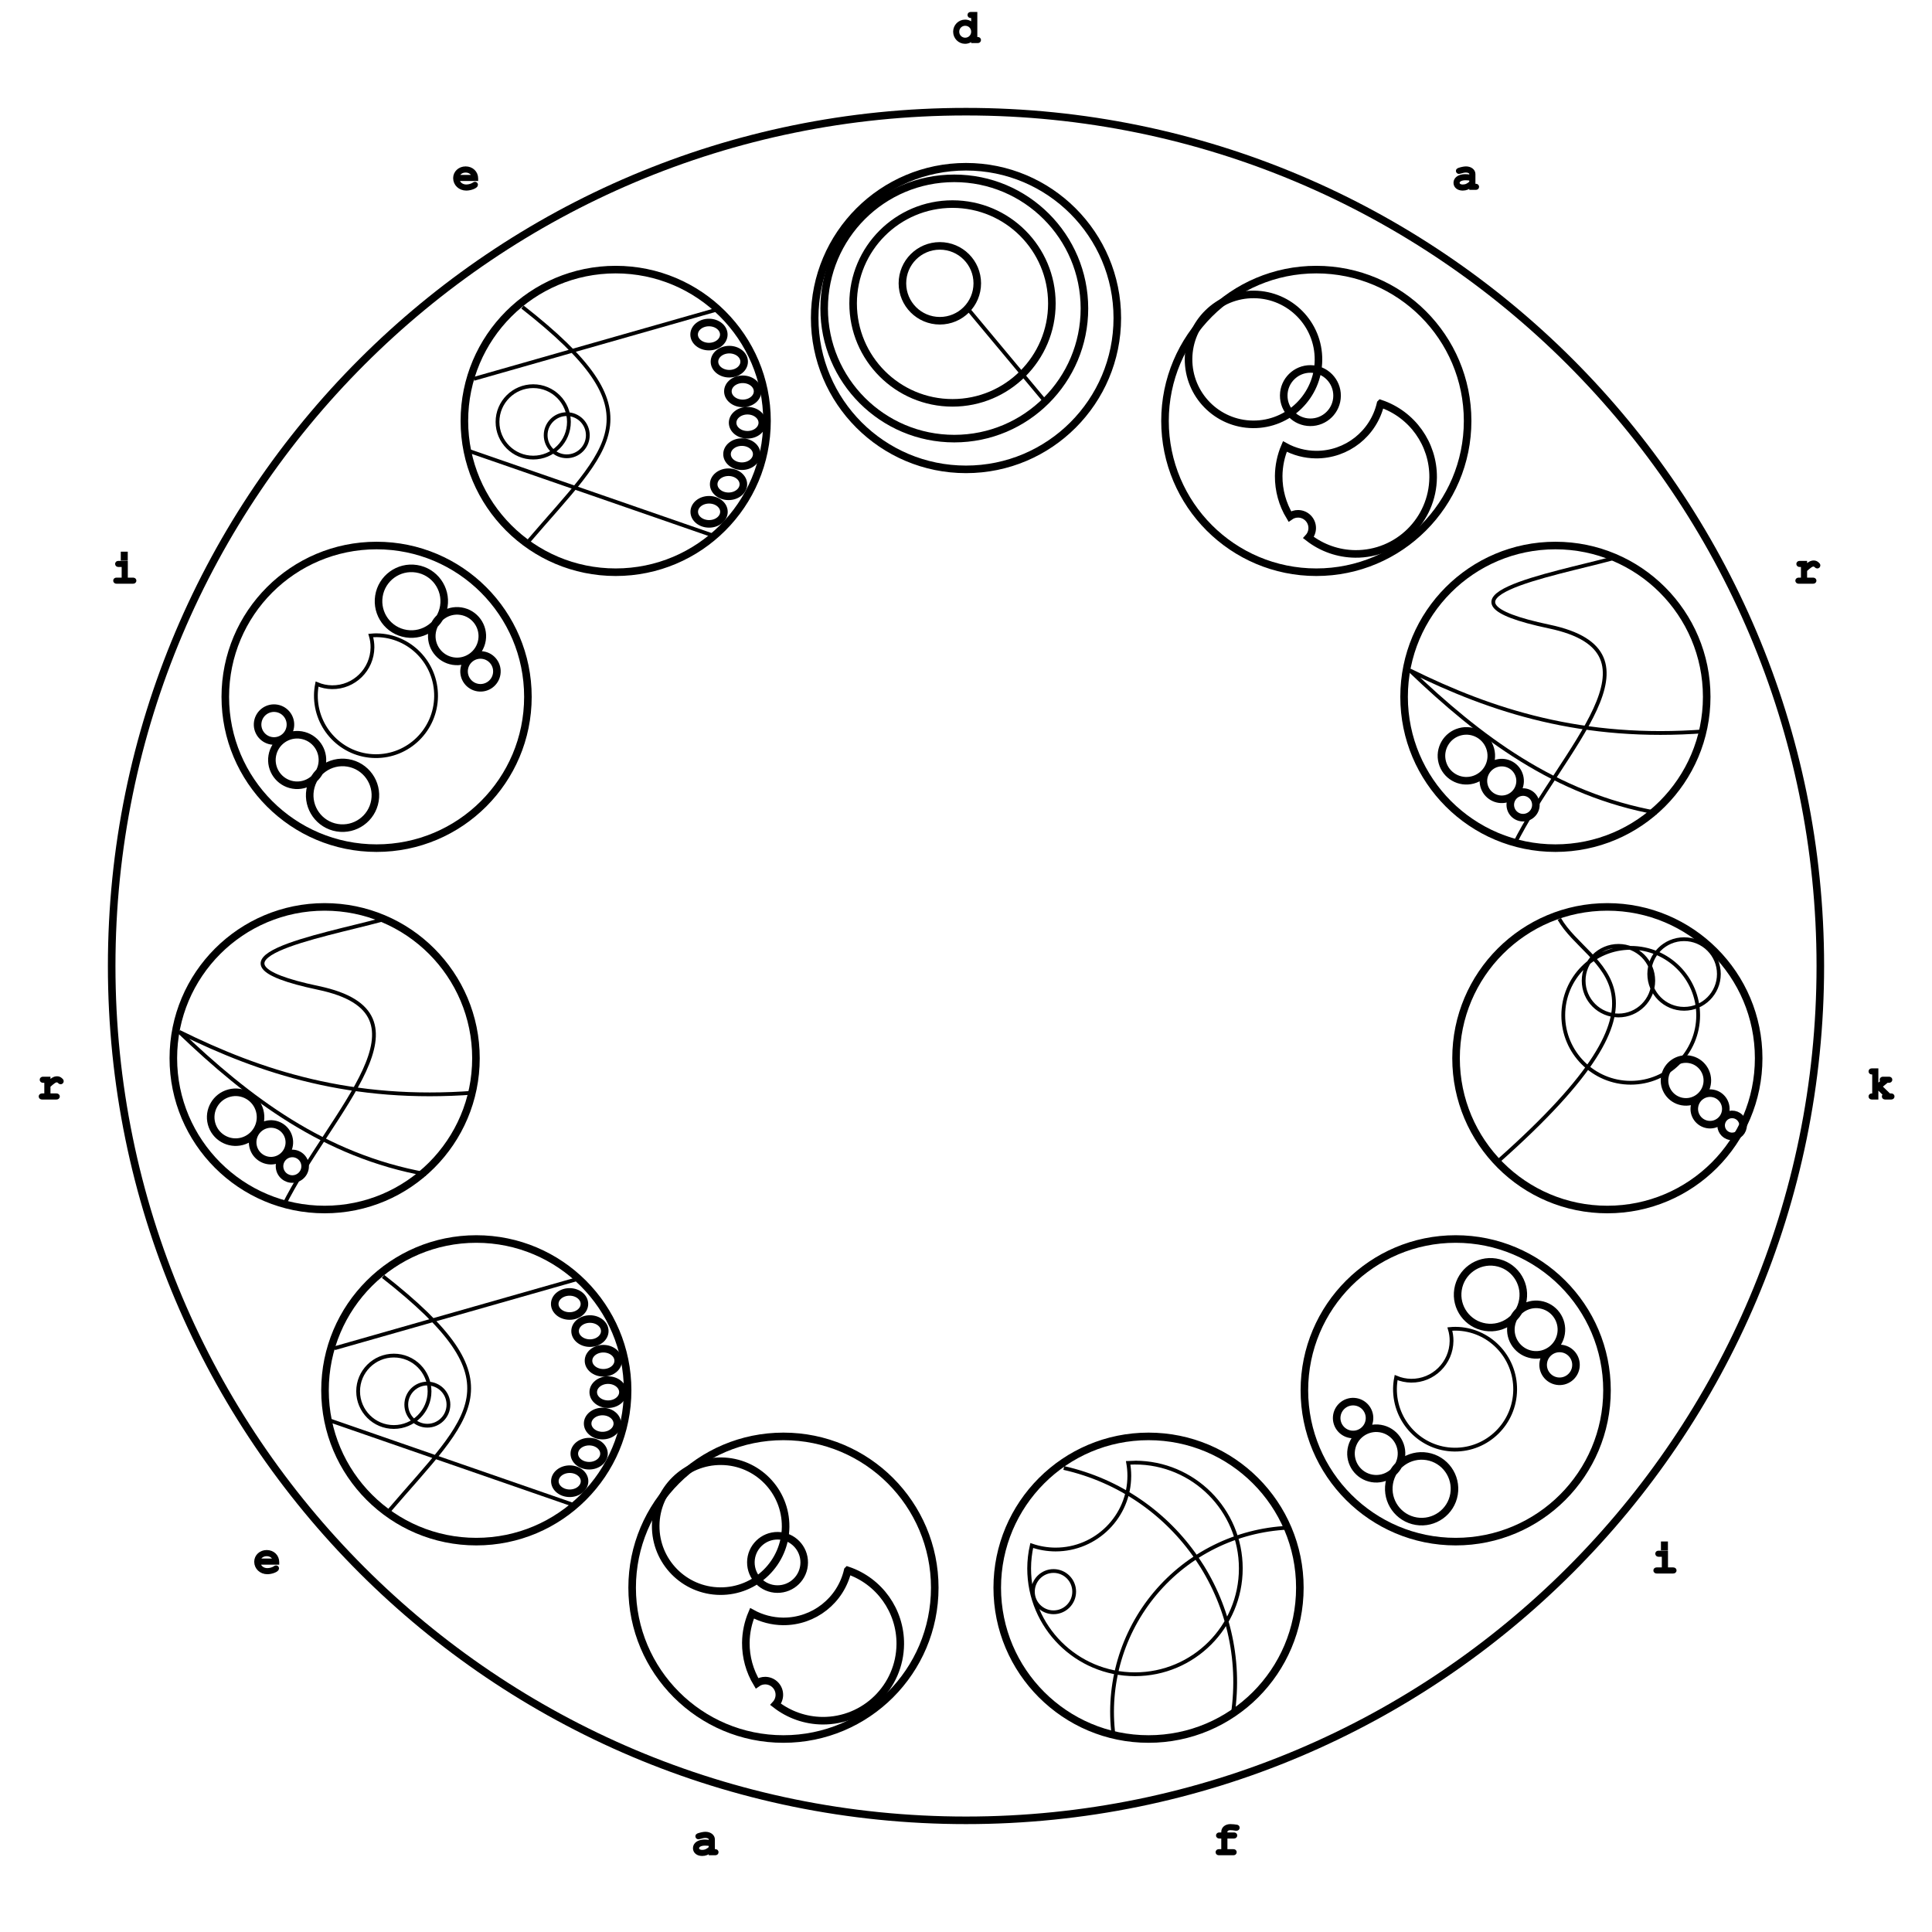
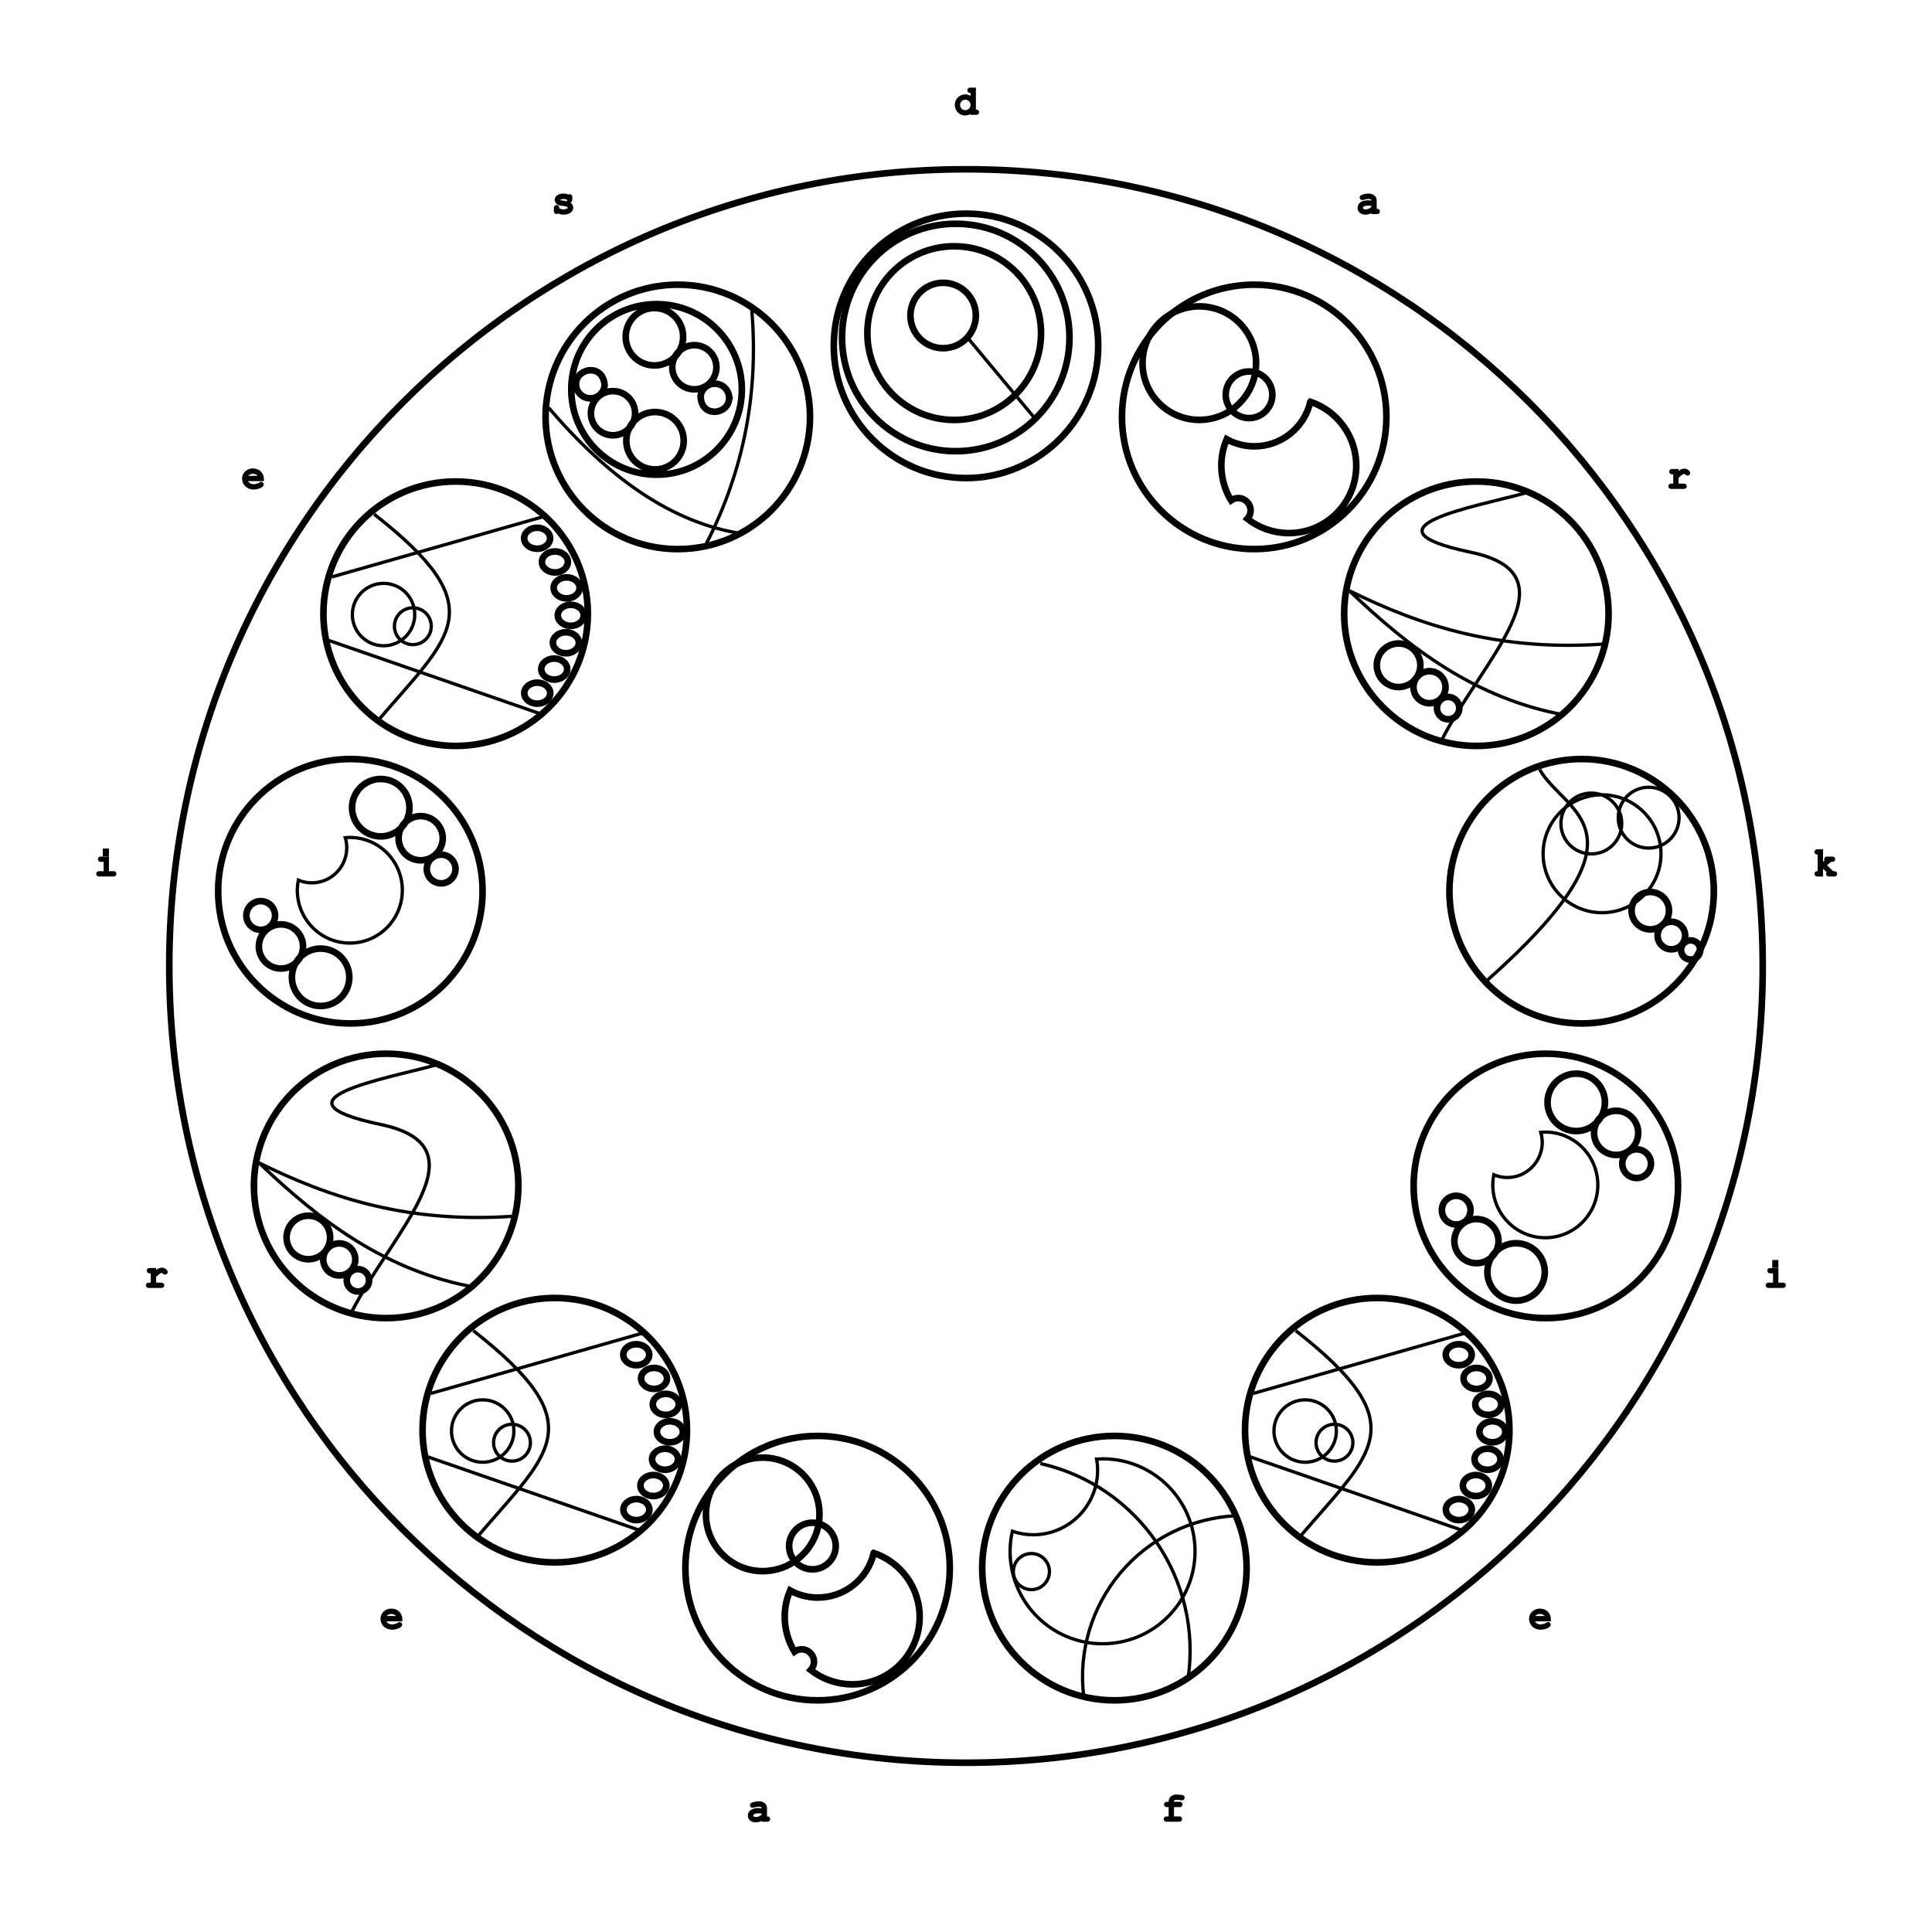
- <svg xmlns="http://www.w3.org/2000/svg" width="510.75" height="510.75" style="stroke:#000000;fill:transparent;">
-   <rect width="510.75" height="510.75" fill="#ffffff" stroke-width="0" />
+ <svg xmlns="http://www.w3.org/2000/svg" width="584.5" height="584.5" style="stroke:#000000;fill:transparent;">
+   <rect width="584.5" height="584.5" fill="#ffffff" stroke-width="0" />
  <g transform="matrix(1 0 0 1 0 0)">
-     <circle cx="255.375" cy="255.375" r="225.852" stroke-width="2" stroke="#000000" />
-     <circle cx="255.375" cy="84.081" r="40" stroke-width="2" stroke="#000000" />
-     <path d="m 258.356,74.898 a 9.895,9.895 0 0 1 -9.895,9.895 9.895,9.895 0 0 1 -9.895,-9.895 9.895,9.895 0 0 1 9.895,-9.895 9.895,9.895 0 0 1 9.895,9.895 z m 19.721,5.327 a 26.272,26.272 0 0 1 -26.272,26.272 26.272,26.272 0 0 1 -26.272,-26.272 26.272,26.272 0 0 1 26.272,-26.272 26.272,26.272 0 0 1 26.272,26.272 z m 8.607,1.326 a 34.404,34.404 0 0 1 -34.404,34.404 34.404,34.404 0 0 1 -34.404,-34.404 34.404,34.404 0 0 1 34.404,-34.404 34.404,34.404 0 0 1 34.404,34.404 z" stroke-width="2" stroke="#000000" />
-     <path d="m 255.75,81.494 l 20.585,24.68" stroke-width="1" stroke="#000000" />
-     <text text-anchor="middle" fill="#000000" style="font: 1em courier, monospace;" x="255.375" y="10.887">d</text>
-     <circle cx="347.984" cy="111.273" r="40" stroke-width="2" stroke="#000000" />
-     <path d="m 348.556,95.166 a 17.173,17.173 0 0 1 -17.33,17.016 17.173,17.173 0 0 1 -17.016,-17.33 17.173,17.173 0 0 1 17.33,-17.016 17.173,17.173 0 0 1 17.016,17.33 z m 16.418,11.525 a 17.401,17.401 0 0 1 -17.102,13.49 17.401,17.401 0 0 1 -8.2,-2.146 20.415,20.415 0 0 0 -1.633,7.8 20.415,20.415 0 0 0 2.94,10.693 3.753,3.753 0 0 1 2.201,-0.694 3.753,3.753 0 0 1 3.719,3.786 3.753,3.753 0 0 1 -0.983,2.493 20.415,20.415 0 0 0 12.352,4.322 20.415,20.415 0 0 0 20.6,-20.227 20.415,20.415 0 0 0 -13.893,-19.518 z m -11.501,-2.04 a 7.051,7.051 0 0 1 -7.115,6.987 7.051,7.051 0 0 1 -6.987,-7.115 7.051,7.051 0 0 1 7.115,-6.987 7.051,7.051 0 0 1 6.987,7.115 z" stroke-width="2" stroke="#000000" />
-     <text text-anchor="middle" fill="#000000" style="font: 1em courier, monospace;" x="387.555" y="49.699">a</text>
-     <circle cx="411.19" cy="184.217" r="40" stroke-width="2" stroke="#000000" />
-     <path d="m 399.379,213.654 a 3.384,3.384 0 0 0 4.146,2.392 3.384,3.384 0 0 0 2.392,-4.146 3.384,3.384 0 0 0 -4.146,-2.392 3.384,3.384 0 0 0 -2.392,4.146 z m -7.056,-5.942 a 4.851,4.851 0 0 0 5.942,3.428 4.851,4.851 0 0 0 3.428,-5.942 4.851,4.851 0 0 0 -5.942,-3.428 4.851,4.851 0 0 0 -3.428,5.942 z m -11.032,-6.19 a 6.589,6.589 0 0 0 8.072,4.657 6.589,6.589 0 0 0 4.657,-8.072 6.589,6.589 0 0 0 -8.072,-4.657 6.589,6.589 0 0 0 -4.657,8.072 z" stroke-width="2" stroke="#000000" />
-     <path d="m 372.718,177.232 c 18.396,17.602 38.406,32.784 65.301,37.637 m -65.301,-37.637 c 21.673,10.731 45.692,18.551 78.008,16.084 m -24.724,-45.608 c -15.089,4.122 -51.574,10.534 -16.42,17.936 32.083,6.755 3.299,32.335 -9.291,57.614" stroke-width="1" stroke="#000000" />
-     <text text-anchor="middle" fill="#000000" style="font: 1em courier, monospace;" x="477.769" y="153.811">r</text>
-     <circle cx="424.926" cy="279.753" r="40" stroke-width="2" stroke="#000000" />
-     <path d="m 458.414,294.651 a 2.908,2.908 0 0 1 2.354,3.372 2.908,2.908 0 0 1 -3.372,2.354 2.908,2.908 0 0 1 -2.354,-3.372 2.908,2.908 0 0 1 3.372,-2.354 z m -5.609,-5.601 a 4.169,4.169 0 0 1 3.375,4.834 4.169,4.169 0 0 1 -4.834,3.375 4.169,4.169 0 0 1 -3.375,-4.834 4.169,4.169 0 0 1 4.834,-3.375 z m -6.116,-8.987 a 5.662,5.662 0 0 1 4.584,6.566 5.662,5.662 0 0 1 -6.566,4.584 5.662,5.662 0 0 1 -4.584,-6.566 5.662,5.662 0 0 1 6.566,-4.584 z" stroke-width="2" stroke="#000000" />
-     <path d="m 412.222,242.933 c 7.72,13.504 35.673,18.07 -16.15,64.031 m 58.334,-49.473 a 9.202,9.202 0 0 1 -9.202,9.202 9.202,9.202 0 0 1 -9.202,-9.202 9.202,9.202 0 0 1 9.202,-9.202 9.202,9.202 0 0 1 9.202,9.202 z m -17.344,1.763 a 9.202,9.202 0 0 1 -9.202,9.202 9.202,9.202 0 0 1 -9.202,-9.202 9.202,9.202 0 0 1 9.202,-9.202 9.202,9.202 0 0 1 9.202,9.202 z m 11.872,9.155 a 17.832,17.832 0 0 1 -17.832,17.832 17.832,17.832 0 0 1 -17.832,-17.832 17.832,17.832 0 0 1 17.832,-17.832 17.832,17.832 0 0 1 17.832,17.832 z" stroke-width="1" stroke="#000000" />
-     <text text-anchor="middle" fill="#000000" style="font: 1em courier, monospace;" x="497.374" y="290.169">k</text>
-     <circle cx="384.831" cy="367.549" r="40" stroke-width="2" stroke="#000000" />
-     <path d="m 358.421,370.597 a 4.343,4.343 0 0 0 -4.995,3.573 4.343,4.343 0 0 0 3.573,4.995 4.343,4.343 0 0 0 4.995,-3.573 4.343,4.343 0 0 0 -3.573,-4.995 z m 6.504,7.062 a 6.681,6.681 0 0 0 -7.685,5.497 6.681,6.681 0 0 0 5.497,7.685 6.681,6.681 0 0 0 7.685,-5.497 6.681,6.681 0 0 0 -5.497,-7.685 z m 12.325,7.351 a 8.686,8.686 0 0 0 -9.991,7.146 8.686,8.686 0 0 0 7.146,9.991 8.686,8.686 0 0 0 9.991,-7.146 8.686,8.686 0 0 0 -7.146,-9.991 z m 34.366,-19.899 a 4.343,4.343 0 0 0 4.966,-3.613 4.343,4.343 0 0 0 -3.613,-4.966 4.343,4.343 0 0 0 -4.966,3.613 4.343,4.343 0 0 0 3.613,4.966 z m -6.56,-7.009 a 6.681,6.681 0 0 0 7.641,-5.559 6.681,6.681 0 0 0 -5.559,-7.641 6.681,6.681 0 0 0 -7.641,5.559 6.681,6.681 0 0 0 5.559,7.641 z m -12.384,-7.251 a 8.686,8.686 0 0 0 9.933,-7.227 8.686,8.686 0 0 0 -7.227,-9.933 8.686,8.686 0 0 0 -9.933,7.227 8.686,8.686 0 0 0 7.227,9.933 z" stroke-width="2" stroke="#000000" />
-     <path d="m 384.849,351.27 c -0.521,-4.731914893617021e-4 -1.042,0.025 -1.561,0.076 0.306,1.022 0.458,2.085 0.45,3.153 -0.067,5.873 -4.856,10.579 -10.695,10.51 -1.36,-0.018 -2.704,-0.3 -3.958,-0.83 -0.189,0.95 -0.292,1.916 -0.307,2.884 -0.102,8.825 6.929,16.063 15.703,16.166 8.774,0.102 15.969,-6.969 16.071,-15.794 0.102,-8.825 -6.928,-16.063 -15.702,-16.166 z" stroke-width="1" stroke="#000000" />
-     <text text-anchor="middle" fill="#000000" style="font: 1em courier, monospace;" x="440.146" y="415.48">i</text>
-     <circle cx="303.634" cy="419.731" r="40" stroke-width="2" stroke="#000000" />
-     <path d="m 294.383,458.766 a 48.746,48.746 0 0 1 11.009,-37.528 48.746,48.746 0 0 1 35.046,-17.359 m -56.464,16.895 a 5.459,5.459 0 0 1 -5.459,5.459 5.459,5.459 0 0 1 -5.459,-5.459 5.459,5.459 0 0 1 5.459,-5.459 5.459,5.459 0 0 1 5.459,5.459 z m 16.073,-34.119 a 27.978,27.978 0 0 0 -1.803,0.063 19.505,19.505 0 0 1 0.306,3.415 19.505,19.505 0 0 1 -19.505,19.504 19.505,19.505 0 0 1 -6.291,-1.063 27.978,27.978 0 0 0 -0.685,6.059 27.978,27.978 0 0 0 27.978,27.978 27.978,27.978 0 0 0 27.977,-27.978 27.978,27.978 0 0 0 -27.977,-27.977 z m -18.815,1.428 a 58.061,58.061 0 0 1 44.659,65.223" stroke-width="1" stroke="#000000" />
-     <text text-anchor="middle" fill="#000000" style="font: 1em courier, monospace;" x="324.255" y="489.959">f</text>
-     <circle cx="207.116" cy="419.731" r="40" stroke-width="2" stroke="#000000" />
-     <path d="m 207.688,403.624 a 17.173,17.173 0 0 1 -17.33,17.016 17.173,17.173 0 0 1 -17.016,-17.33 17.173,17.173 0 0 1 17.33,-17.016 17.173,17.173 0 0 1 17.016,17.33 z m 16.418,11.525 a 17.401,17.401 0 0 1 -17.102,13.49 17.401,17.401 0 0 1 -8.2,-2.146 20.415,20.415 0 0 0 -1.633,7.8 20.415,20.415 0 0 0 2.94,10.693 3.753,3.753 0 0 1 2.201,-0.694 3.753,3.753 0 0 1 3.719,3.786 3.753,3.753 0 0 1 -0.983,2.493 20.415,20.415 0 0 0 12.352,4.322 20.415,20.415 0 0 0 20.6,-20.227 20.415,20.415 0 0 0 -13.893,-19.518 z m -11.501,-2.04 a 7.051,7.051 0 0 1 -7.115,6.987 7.051,7.051 0 0 1 -6.987,-7.115 7.051,7.051 0 0 1 7.115,-6.987 7.051,7.051 0 0 1 6.987,7.115 z" stroke-width="2" stroke="#000000" />
-     <text text-anchor="middle" fill="#000000" style="font: 1em courier, monospace;" x="186.495" y="489.959">a</text>
-     <circle cx="125.919" cy="367.549" r="40" stroke-width="2" stroke="#000000" />
-     <path d="m 159.674,384.297 a 3.924,3.184 0 0 1 -3.924,3.184 3.924,3.184 0 0 1 -3.924,-3.184 3.924,3.184 0 0 1 3.924,-3.184 3.924,3.184 0 0 1 3.924,3.184 z m 3.526,-7.961 a 3.924,3.184 0 0 1 -3.924,3.184 3.924,3.184 0 0 1 -3.924,-3.184 3.924,3.184 0 0 1 3.924,-3.184 3.924,3.184 0 0 1 3.924,3.184 z m 1.479,-8.302 a 3.924,3.184 0 0 1 -3.924,3.184 3.924,3.184 0 0 1 -3.924,-3.184 3.924,3.184 0 0 1 3.924,-3.184 3.924,3.184 0 0 1 3.924,3.184 z m -1.251,-8.302 a 3.924,3.184 0 0 1 -3.924,3.184 3.924,3.184 0 0 1 -3.924,-3.184 3.924,3.184 0 0 1 3.924,-3.184 3.924,3.184 0 0 1 3.924,3.184 z m -3.548,-7.843 a 3.924,3.184 0 0 1 -3.924,3.184 3.924,3.184 0 0 1 -3.924,-3.184 3.924,3.184 0 0 1 3.924,-3.184 3.924,3.184 0 0 1 3.924,3.184 z m -5.345,39.692 a 3.924,3.184 0 0 1 -3.924,3.184 3.924,3.184 0 0 1 -3.924,-3.184 3.924,3.184 0 0 1 3.924,-3.184 3.924,3.184 0 0 1 3.924,3.184 z m -0.035,-46.862 a 3.924,3.184 0 0 1 -3.924,3.184 3.924,3.184 0 0 1 -3.924,-3.184 3.924,3.184 0 0 1 3.924,-3.184 3.924,3.184 0 0 1 3.924,3.184 z" stroke-width="2" stroke="#000000" />
-     <path d="m 118.551,371.332 a 5.573,5.573 0 0 1 -5.573,5.573 5.573,5.573 0 0 1 -5.573,-5.573 5.573,5.573 0 0 1 5.573,-5.573 5.573,5.573 0 0 1 5.573,5.573 z m -4.995,-3.526 a 9.44,9.44 0 0 1 -9.44,9.44 9.44,9.44 0 0 1 -9.44,-9.44 9.44,9.44 0 0 1 9.44,-9.44 9.44,9.44 0 0 1 9.44,9.44 z m -26.272,7.734 65.282,22.633 m -64.145,-41.74 64.258,-18.311 m -51.407,-0.682 c 36.277,28.427 23.391,36.47 1.365,62.211" stroke-width="1" stroke="#000000" />
-     <text text-anchor="middle" fill="#000000" style="font: 1em courier, monospace;" x="70.604" y="415.48">e</text>
-     <circle cx="85.824" cy="279.753" r="40" stroke-width="2" stroke="#000000" />
-     <path d="m 74.013,309.19 a 3.384,3.384 0 0 0 4.146,2.392 3.384,3.384 0 0 0 2.392,-4.146 3.384,3.384 0 0 0 -4.146,-2.392 3.384,3.384 0 0 0 -2.392,4.146 z m -7.056,-5.942 a 4.851,4.851 0 0 0 5.942,3.428 4.851,4.851 0 0 0 3.428,-5.942 4.851,4.851 0 0 0 -5.942,-3.428 4.851,4.851 0 0 0 -3.428,5.942 z m -11.032,-6.19 a 6.589,6.589 0 0 0 8.072,4.657 6.589,6.589 0 0 0 4.657,-8.072 6.589,6.589 0 0 0 -8.072,-4.657 6.589,6.589 0 0 0 -4.657,8.072 z" stroke-width="2" stroke="#000000" />
-     <path d="m 47.352,272.768 c 18.396,17.602 38.406,32.784 65.301,37.637 m -65.301,-37.637 c 21.673,10.731 45.692,18.551 78.008,16.084 m -24.724,-45.608 c -15.089,4.122 -51.574,10.534 -16.42,17.936 32.083,6.755 3.299,32.335 -9.291,57.614" stroke-width="1" stroke="#000000" />
-     <text text-anchor="middle" fill="#000000" style="font: 1em courier, monospace;" x="13.376" y="290.169">r</text>
-     <circle cx="99.56" cy="184.217" r="40" stroke-width="2" stroke="#000000" />
-     <path d="m 73.15,187.264 a 4.343,4.343 0 0 0 -4.995,3.573 4.343,4.343 0 0 0 3.573,4.995 4.343,4.343 0 0 0 4.995,-3.573 4.343,4.343 0 0 0 -3.573,-4.995 z m 6.504,7.062 a 6.681,6.681 0 0 0 -7.685,5.497 6.681,6.681 0 0 0 5.497,7.685 6.681,6.681 0 0 0 7.685,-5.497 6.681,6.681 0 0 0 -5.497,-7.685 z m 12.325,7.351 a 8.686,8.686 0 0 0 -9.991,7.146 8.686,8.686 0 0 0 7.146,9.991 8.686,8.686 0 0 0 9.991,-7.146 8.686,8.686 0 0 0 -7.146,-9.991 z m 34.366,-19.899 a 4.343,4.343 0 0 0 4.966,-3.613 4.343,4.343 0 0 0 -3.613,-4.966 4.343,4.343 0 0 0 -4.966,3.613 4.343,4.343 0 0 0 3.613,4.966 z m -6.56,-7.009 a 6.681,6.681 0 0 0 7.641,-5.559 6.681,6.681 0 0 0 -5.559,-7.641 6.681,6.681 0 0 0 -7.641,5.559 6.681,6.681 0 0 0 5.559,7.641 z m -12.384,-7.251 a 8.686,8.686 0 0 0 9.933,-7.227 8.686,8.686 0 0 0 -7.227,-9.933 8.686,8.686 0 0 0 -9.933,7.227 8.686,8.686 0 0 0 7.227,9.933 z" stroke-width="2" stroke="#000000" />
-     <path d="m 99.578,167.937 c -0.521,-4.731914893617021e-4 -1.042,0.025 -1.561,0.076 0.306,1.022 0.458,2.085 0.45,3.153 -0.067,5.873 -4.856,10.579 -10.695,10.51 -1.36,-0.018 -2.704,-0.3 -3.958,-0.83 -0.189,0.95 -0.292,1.916 -0.307,2.884 -0.102,8.825 6.929,16.063 15.703,16.166 8.774,0.102 15.969,-6.969 16.071,-15.794 0.102,-8.825 -6.928,-16.063 -15.702,-16.166 z" stroke-width="1" stroke="#000000" />
-     <text text-anchor="middle" fill="#000000" style="font: 1em courier, monospace;" x="32.981" y="153.811">i</text>
-     <circle cx="162.766" cy="111.273" r="40" stroke-width="2" stroke="#000000" />
-     <path d="m 196.521,128.021 a 3.924,3.184 0 0 1 -3.924,3.184 3.924,3.184 0 0 1 -3.924,-3.184 3.924,3.184 0 0 1 3.924,-3.184 3.924,3.184 0 0 1 3.924,3.184 z m 3.526,-7.961 a 3.924,3.184 0 0 1 -3.924,3.184 3.924,3.184 0 0 1 -3.924,-3.184 3.924,3.184 0 0 1 3.924,-3.184 3.924,3.184 0 0 1 3.924,3.184 z m 1.479,-8.302 a 3.924,3.184 0 0 1 -3.924,3.184 3.924,3.184 0 0 1 -3.924,-3.184 3.924,3.184 0 0 1 3.924,-3.184 3.924,3.184 0 0 1 3.924,3.184 z m -1.251,-8.302 a 3.924,3.184 0 0 1 -3.924,3.184 3.924,3.184 0 0 1 -3.924,-3.184 3.924,3.184 0 0 1 3.924,-3.184 3.924,3.184 0 0 1 3.924,3.184 z m -3.548,-7.843 a 3.924,3.184 0 0 1 -3.924,3.184 3.924,3.184 0 0 1 -3.924,-3.184 3.924,3.184 0 0 1 3.924,-3.184 3.924,3.184 0 0 1 3.924,3.184 z m -5.345,39.692 a 3.924,3.184 0 0 1 -3.924,3.184 3.924,3.184 0 0 1 -3.924,-3.184 3.924,3.184 0 0 1 3.924,-3.184 3.924,3.184 0 0 1 3.924,3.184 z m -0.035,-46.862 a 3.924,3.184 0 0 1 -3.924,3.184 3.924,3.184 0 0 1 -3.924,-3.184 3.924,3.184 0 0 1 3.924,-3.184 3.924,3.184 0 0 1 3.924,3.184 z" stroke-width="2" stroke="#000000" />
-     <path d="m 155.398,115.056 a 5.573,5.573 0 0 1 -5.573,5.573 5.573,5.573 0 0 1 -5.573,-5.573 5.573,5.573 0 0 1 5.573,-5.573 5.573,5.573 0 0 1 5.573,5.573 z m -4.995,-3.526 a 9.44,9.44 0 0 1 -9.44,9.44 9.44,9.44 0 0 1 -9.44,-9.44 9.44,9.44 0 0 1 9.44,-9.44 9.44,9.44 0 0 1 9.44,9.44 z m -26.272,7.734 65.282,22.633 m -64.145,-41.74 64.258,-18.311 m -51.407,-0.682 c 36.277,28.427 23.391,36.47 1.365,62.211" stroke-width="1" stroke="#000000" />
-     <text text-anchor="middle" fill="#000000" style="font: 1em courier, monospace;" x="123.195" y="49.699">e</text>
+     <circle cx="292.25" cy="292.25" r="241.038" stroke-width="2" stroke="#000000" />
+     <circle cx="292.25" cy="104.632" r="40" stroke-width="2" stroke="#000000" />
+     <path d="m 295.231,95.449 a 9.895,9.895 0 0 1 -9.895,9.895 9.895,9.895 0 0 1 -9.895,-9.895 9.895,9.895 0 0 1 9.895,-9.895 9.895,9.895 0 0 1 9.895,9.895 z m 19.721,5.327 a 26.272,26.272 0 0 1 -26.272,26.272 26.272,26.272 0 0 1 -26.272,-26.272 26.272,26.272 0 0 1 26.272,-26.272 26.272,26.272 0 0 1 26.272,26.272 z m 8.607,1.326 a 34.404,34.404 0 0 1 -34.404,34.404 34.404,34.404 0 0 1 -34.404,-34.404 34.404,34.404 0 0 1 34.404,-34.404 34.404,34.404 0 0 1 34.404,34.404 z" stroke-width="2" stroke="#000000" />
+     <path d="m 292.625,102.046 l 20.585,24.68" stroke-width="1" stroke="#000000" />
+     <text text-anchor="middle" fill="#000000" style="font: 1em courier, monospace;" x="292.25" y="34.25">d</text>
+     <circle cx="379.44" cy="126.123" r="40" stroke-width="2" stroke="#000000" />
+     <path d="m 380.012,110.016 a 17.173,17.173 0 0 1 -17.33,17.016 17.173,17.173 0 0 1 -17.016,-17.33 17.173,17.173 0 0 1 17.33,-17.016 17.173,17.173 0 0 1 17.016,17.33 z m 16.418,11.525 a 17.401,17.401 0 0 1 -17.102,13.49 17.401,17.401 0 0 1 -8.2,-2.146 20.415,20.415 0 0 0 -1.633,7.8 20.415,20.415 0 0 0 2.94,10.693 3.753,3.753 0 0 1 2.201,-0.694 3.753,3.753 0 0 1 3.719,3.786 3.753,3.753 0 0 1 -0.983,2.493 20.415,20.415 0 0 0 12.352,4.322 20.415,20.415 0 0 0 20.6,-20.227 20.415,20.415 0 0 0 -13.893,-19.518 z m -11.501,-2.04 a 7.051,7.051 0 0 1 -7.115,6.987 7.051,7.051 0 0 1 -6.987,-7.115 7.051,7.051 0 0 1 7.115,-6.987 7.051,7.051 0 0 1 6.987,7.115 z" stroke-width="2" stroke="#000000" />
+     <text text-anchor="middle" fill="#000000" style="font: 1em courier, monospace;" x="414.007" y="64.261">a</text>
+     <circle cx="446.657" cy="185.671" r="40" stroke-width="2" stroke="#000000" />
+     <path d="m 434.845,215.108 a 3.384,3.384 0 0 0 4.146,2.392 3.384,3.384 0 0 0 2.392,-4.146 3.384,3.384 0 0 0 -4.146,-2.392 3.384,3.384 0 0 0 -2.392,4.146 z m -7.056,-5.942 a 4.851,4.851 0 0 0 5.942,3.428 4.851,4.851 0 0 0 3.428,-5.942 4.851,4.851 0 0 0 -5.942,-3.428 4.851,4.851 0 0 0 -3.428,5.942 z m -11.032,-6.19 a 6.589,6.589 0 0 0 8.072,4.657 6.589,6.589 0 0 0 4.657,-8.072 6.589,6.589 0 0 0 -8.072,-4.657 6.589,6.589 0 0 0 -4.657,8.072 z" stroke-width="2" stroke="#000000" />
+     <path d="m 408.185,178.686 c 18.396,17.602 38.406,32.784 65.301,37.637 m -65.301,-37.637 c 21.673,10.731 45.692,18.551 78.008,16.084 m -24.724,-45.608 c -15.089,4.122 -51.574,10.534 -16.42,17.936 32.083,6.755 3.299,32.335 -9.291,57.614" stroke-width="1" stroke="#000000" />
+     <text text-anchor="middle" fill="#000000" style="font: 1em courier, monospace;" x="507.872" y="147.417">r</text>
+     <circle cx="478.5" cy="269.635" r="40" stroke-width="2" stroke="#000000" />
+     <path d="m 511.988,284.533 a 2.908,2.908 0 0 1 2.354,3.372 2.908,2.908 0 0 1 -3.372,2.354 2.908,2.908 0 0 1 -2.354,-3.372 2.908,2.908 0 0 1 3.372,-2.354 z m -5.609,-5.601 a 4.169,4.169 0 0 1 3.375,4.834 4.169,4.169 0 0 1 -4.834,3.375 4.169,4.169 0 0 1 -3.375,-4.834 4.169,4.169 0 0 1 4.834,-3.375 z m -6.116,-8.987 a 5.662,5.662 0 0 1 4.584,6.566 5.662,5.662 0 0 1 -6.566,4.584 5.662,5.662 0 0 1 -4.584,-6.566 5.662,5.662 0 0 1 6.566,-4.584 z" stroke-width="2" stroke="#000000" />
+     <path d="m 465.796,232.816 c 7.72,13.504 35.673,18.07 -16.15,64.031 m 58.334,-49.473 a 9.202,9.202 0 0 1 -9.202,9.202 9.202,9.202 0 0 1 -9.202,-9.202 9.202,9.202 0 0 1 9.202,-9.202 9.202,9.202 0 0 1 9.202,9.202 z m -17.344,1.763 a 9.202,9.202 0 0 1 -9.202,9.202 9.202,9.202 0 0 1 -9.202,-9.202 9.202,9.202 0 0 1 9.202,-9.202 9.202,9.202 0 0 1 9.202,9.202 z m 11.872,9.155 a 17.832,17.832 0 0 1 -17.832,17.832 17.832,17.832 0 0 1 -17.832,-17.832 17.832,17.832 0 0 1 17.832,-17.832 17.832,17.832 0 0 1 17.832,17.832 z" stroke-width="1" stroke="#000000" />
+     <text text-anchor="middle" fill="#000000" style="font: 1em courier, monospace;" x="552.34" y="264.669">k</text>
+     <circle cx="467.676" cy="358.78" r="40" stroke-width="2" stroke="#000000" />
+     <path d="m 441.266,361.828 a 4.343,4.343 0 0 0 -4.995,3.573 4.343,4.343 0 0 0 3.573,4.995 4.343,4.343 0 0 0 4.995,-3.573 4.343,4.343 0 0 0 -3.573,-4.995 z m 6.504,7.062 a 6.681,6.681 0 0 0 -7.685,5.497 6.681,6.681 0 0 0 5.497,7.685 6.681,6.681 0 0 0 7.685,-5.497 6.681,6.681 0 0 0 -5.497,-7.685 z m 12.325,7.351 a 8.686,8.686 0 0 0 -9.991,7.146 8.686,8.686 0 0 0 7.146,9.991 8.686,8.686 0 0 0 9.991,-7.146 8.686,8.686 0 0 0 -7.146,-9.991 z m 34.366,-19.899 a 4.343,4.343 0 0 0 4.966,-3.613 4.343,4.343 0 0 0 -3.613,-4.966 4.343,4.343 0 0 0 -4.966,3.613 4.343,4.343 0 0 0 3.613,4.966 z m -6.56,-7.009 a 6.681,6.681 0 0 0 7.641,-5.559 6.681,6.681 0 0 0 -5.559,-7.641 6.681,6.681 0 0 0 -7.641,5.559 6.681,6.681 0 0 0 5.559,7.641 z m -12.384,-7.251 a 8.686,8.686 0 0 0 9.933,-7.227 8.686,8.686 0 0 0 -7.227,-9.933 8.686,8.686 0 0 0 -9.933,7.227 8.686,8.686 0 0 0 7.227,9.933 z" stroke-width="2" stroke="#000000" />
+     <path d="m 467.694,342.501 c -0.521,-4.731914893617021e-4 -1.042,0.025 -1.561,0.076 0.306,1.022 0.458,2.085 0.45,3.153 -0.067,5.873 -4.856,10.579 -10.695,10.51 -1.36,-0.018 -2.704,-0.3 -3.958,-0.83 -0.189,0.95 -0.292,1.916 -0.307,2.884 -0.102,8.825 6.929,16.063 15.703,16.166 8.774,0.102 15.969,-6.969 16.071,-15.794 0.102,-8.825 -6.928,-16.063 -15.702,-16.166 z" stroke-width="1" stroke="#000000" />
+     <text text-anchor="middle" fill="#000000" style="font: 1em courier, monospace;" x="537.224" y="389.156">i</text>
+     <circle cx="416.664" cy="432.684" r="40" stroke-width="2" stroke="#000000" />
+     <path d="m 450.419,449.432 a 3.924,3.184 0 0 1 -3.924,3.184 3.924,3.184 0 0 1 -3.924,-3.184 3.924,3.184 0 0 1 3.924,-3.184 3.924,3.184 0 0 1 3.924,3.184 z m 3.526,-7.961 a 3.924,3.184 0 0 1 -3.924,3.184 3.924,3.184 0 0 1 -3.924,-3.184 3.924,3.184 0 0 1 3.924,-3.184 3.924,3.184 0 0 1 3.924,3.184 z m 1.479,-8.302 a 3.924,3.184 0 0 1 -3.924,3.184 3.924,3.184 0 0 1 -3.924,-3.184 3.924,3.184 0 0 1 3.924,-3.184 3.924,3.184 0 0 1 3.924,3.184 z m -1.251,-8.302 a 3.924,3.184 0 0 1 -3.924,3.184 3.924,3.184 0 0 1 -3.924,-3.184 3.924,3.184 0 0 1 3.924,-3.184 3.924,3.184 0 0 1 3.924,3.184 z m -3.548,-7.843 a 3.924,3.184 0 0 1 -3.924,3.184 3.924,3.184 0 0 1 -3.924,-3.184 3.924,3.184 0 0 1 3.924,-3.184 3.924,3.184 0 0 1 3.924,3.184 z m -5.345,39.692 a 3.924,3.184 0 0 1 -3.924,3.184 3.924,3.184 0 0 1 -3.924,-3.184 3.924,3.184 0 0 1 3.924,-3.184 3.924,3.184 0 0 1 3.924,3.184 z m -0.035,-46.862 a 3.924,3.184 0 0 1 -3.924,3.184 3.924,3.184 0 0 1 -3.924,-3.184 3.924,3.184 0 0 1 3.924,-3.184 3.924,3.184 0 0 1 3.924,3.184 z" stroke-width="2" stroke="#000000" />
+     <path d="m 409.296,436.467 a 5.573,5.573 0 0 1 -5.573,5.573 5.573,5.573 0 0 1 -5.573,-5.573 5.573,5.573 0 0 1 5.573,-5.573 5.573,5.573 0 0 1 5.573,5.573 z m -4.995,-3.526 a 9.44,9.44 0 0 1 -9.44,9.44 9.44,9.44 0 0 1 -9.44,-9.44 9.44,9.44 0 0 1 9.44,-9.44 9.44,9.44 0 0 1 9.44,9.44 z m -26.272,7.734 65.282,22.633 m -64.145,-41.74 64.258,-18.311 m -51.407,-0.682 c 36.277,28.427 23.391,36.47 1.365,62.211" stroke-width="1" stroke="#000000" />
+     <text text-anchor="middle" fill="#000000" style="font: 1em courier, monospace;" x="465.988" y="492.36">e</text>
+     <circle cx="337.15" cy="474.416" r="40" stroke-width="2" stroke="#000000" />
+     <path d="m 327.899,513.451 a 48.746,48.746 0 0 1 11.009,-37.528 48.746,48.746 0 0 1 35.046,-17.359 m -56.464,16.895 a 5.459,5.459 0 0 1 -5.459,5.459 5.459,5.459 0 0 1 -5.459,-5.459 5.459,5.459 0 0 1 5.459,-5.459 5.459,5.459 0 0 1 5.459,5.459 z m 16.073,-34.119 a 27.978,27.978 0 0 0 -1.803,0.063 19.505,19.505 0 0 1 0.306,3.415 19.505,19.505 0 0 1 -19.505,19.504 19.505,19.505 0 0 1 -6.291,-1.063 27.978,27.978 0 0 0 -0.685,6.059 27.978,27.978 0 0 0 27.978,27.978 27.978,27.978 0 0 0 27.977,-27.978 27.978,27.978 0 0 0 -27.977,-27.977 z m -18.815,1.428 a 58.061,58.061 0 0 1 44.659,65.223" stroke-width="1" stroke="#000000" />
+     <text text-anchor="middle" fill="#000000" style="font: 1em courier, monospace;" x="354.951" y="550.637">f</text>
+     <circle cx="247.35" cy="474.416" r="40" stroke-width="2" stroke="#000000" />
+     <path d="m 247.922,458.309 a 17.173,17.173 0 0 1 -17.33,17.016 17.173,17.173 0 0 1 -17.016,-17.33 17.173,17.173 0 0 1 17.33,-17.016 17.173,17.173 0 0 1 17.016,17.33 z m 16.418,11.525 a 17.401,17.401 0 0 1 -17.102,13.49 17.401,17.401 0 0 1 -8.2,-2.146 20.415,20.415 0 0 0 -1.633,7.8 20.415,20.415 0 0 0 2.94,10.693 3.753,3.753 0 0 1 2.201,-0.694 3.753,3.753 0 0 1 3.719,3.786 3.753,3.753 0 0 1 -0.983,2.493 20.415,20.415 0 0 0 12.352,4.322 20.415,20.415 0 0 0 20.6,-20.227 20.415,20.415 0 0 0 -13.893,-19.518 z m -11.501,-2.04 a 7.051,7.051 0 0 1 -7.115,6.987 7.051,7.051 0 0 1 -6.987,-7.115 7.051,7.051 0 0 1 7.115,-6.987 7.051,7.051 0 0 1 6.987,7.115 z" stroke-width="2" stroke="#000000" />
+     <text text-anchor="middle" fill="#000000" style="font: 1em courier, monospace;" x="229.549" y="550.637">a</text>
+     <circle cx="167.836" cy="432.684" r="40" stroke-width="2" stroke="#000000" />
+     <path d="m 201.591,449.432 a 3.924,3.184 0 0 1 -3.924,3.184 3.924,3.184 0 0 1 -3.924,-3.184 3.924,3.184 0 0 1 3.924,-3.184 3.924,3.184 0 0 1 3.924,3.184 z m 3.526,-7.961 a 3.924,3.184 0 0 1 -3.924,3.184 3.924,3.184 0 0 1 -3.924,-3.184 3.924,3.184 0 0 1 3.924,-3.184 3.924,3.184 0 0 1 3.924,3.184 z m 1.479,-8.302 a 3.924,3.184 0 0 1 -3.924,3.184 3.924,3.184 0 0 1 -3.924,-3.184 3.924,3.184 0 0 1 3.924,-3.184 3.924,3.184 0 0 1 3.924,3.184 z m -1.251,-8.302 a 3.924,3.184 0 0 1 -3.924,3.184 3.924,3.184 0 0 1 -3.924,-3.184 3.924,3.184 0 0 1 3.924,-3.184 3.924,3.184 0 0 1 3.924,3.184 z m -3.548,-7.843 a 3.924,3.184 0 0 1 -3.924,3.184 3.924,3.184 0 0 1 -3.924,-3.184 3.924,3.184 0 0 1 3.924,-3.184 3.924,3.184 0 0 1 3.924,3.184 z m -5.345,39.692 a 3.924,3.184 0 0 1 -3.924,3.184 3.924,3.184 0 0 1 -3.924,-3.184 3.924,3.184 0 0 1 3.924,-3.184 3.924,3.184 0 0 1 3.924,3.184 z m -0.035,-46.862 a 3.924,3.184 0 0 1 -3.924,3.184 3.924,3.184 0 0 1 -3.924,-3.184 3.924,3.184 0 0 1 3.924,-3.184 3.924,3.184 0 0 1 3.924,3.184 z" stroke-width="2" stroke="#000000" />
+     <path d="m 160.468,436.467 a 5.573,5.573 0 0 1 -5.573,5.573 5.573,5.573 0 0 1 -5.573,-5.573 5.573,5.573 0 0 1 5.573,-5.573 5.573,5.573 0 0 1 5.573,5.573 z m -4.995,-3.526 a 9.44,9.44 0 0 1 -9.44,9.44 9.44,9.44 0 0 1 -9.44,-9.44 9.44,9.44 0 0 1 9.44,-9.44 9.44,9.44 0 0 1 9.44,9.44 z m -26.272,7.734 65.282,22.633 m -64.145,-41.74 64.258,-18.311 m -51.407,-0.682 c 36.277,28.427 23.391,36.47 1.365,62.211" stroke-width="1" stroke="#000000" />
+     <text text-anchor="middle" fill="#000000" style="font: 1em courier, monospace;" x="118.512" y="492.36">e</text>
+     <circle cx="116.824" cy="358.78" r="40" stroke-width="2" stroke="#000000" />
+     <path d="m 105.013,388.218 a 3.384,3.384 0 0 0 4.146,2.392 3.384,3.384 0 0 0 2.392,-4.146 3.384,3.384 0 0 0 -4.146,-2.392 3.384,3.384 0 0 0 -2.392,4.146 z m -7.056,-5.942 a 4.851,4.851 0 0 0 5.942,3.428 4.851,4.851 0 0 0 3.428,-5.942 4.851,4.851 0 0 0 -5.942,-3.428 4.851,4.851 0 0 0 -3.428,5.942 z m -11.032,-6.19 a 6.589,6.589 0 0 0 8.072,4.657 6.589,6.589 0 0 0 4.657,-8.072 6.589,6.589 0 0 0 -8.072,-4.657 6.589,6.589 0 0 0 -4.657,8.072 z" stroke-width="2" stroke="#000000" />
+     <path d="m 78.352,351.795 c 18.396,17.602 38.406,32.784 65.301,37.637 m -65.301,-37.637 c 21.673,10.731 45.692,18.551 78.008,16.084 m -24.724,-45.608 c -15.089,4.122 -51.574,10.534 -16.42,17.936 32.083,6.755 3.299,32.335 -9.291,57.614" stroke-width="1" stroke="#000000" />
+     <text text-anchor="middle" fill="#000000" style="font: 1em courier, monospace;" x="47.276" y="389.156">r</text>
+     <circle cx="106" cy="269.635" r="40" stroke-width="2" stroke="#000000" />
+     <path d="m 79.59,272.683 a 4.343,4.343 0 0 0 -4.995,3.573 4.343,4.343 0 0 0 3.573,4.995 4.343,4.343 0 0 0 4.995,-3.573 4.343,4.343 0 0 0 -3.573,-4.995 z m 6.504,7.062 a 6.681,6.681 0 0 0 -7.685,5.497 6.681,6.681 0 0 0 5.497,7.685 6.681,6.681 0 0 0 7.685,-5.497 6.681,6.681 0 0 0 -5.497,-7.685 z m 12.325,7.351 a 8.686,8.686 0 0 0 -9.991,7.146 8.686,8.686 0 0 0 7.146,9.991 8.686,8.686 0 0 0 9.991,-7.146 8.686,8.686 0 0 0 -7.146,-9.991 z m 34.366,-19.899 a 4.343,4.343 0 0 0 4.966,-3.613 4.343,4.343 0 0 0 -3.613,-4.966 4.343,4.343 0 0 0 -4.966,3.613 4.343,4.343 0 0 0 3.613,4.966 z m -6.56,-7.009 a 6.681,6.681 0 0 0 7.641,-5.559 6.681,6.681 0 0 0 -5.559,-7.641 6.681,6.681 0 0 0 -7.641,5.559 6.681,6.681 0 0 0 5.559,7.641 z m -12.384,-7.251 a 8.686,8.686 0 0 0 9.933,-7.227 8.686,8.686 0 0 0 -7.227,-9.933 8.686,8.686 0 0 0 -9.933,7.227 8.686,8.686 0 0 0 7.227,9.933 z" stroke-width="2" stroke="#000000" />
+     <path d="m 106.018,253.356 c -0.521,-4.731914893617021e-4 -1.042,0.025 -1.561,0.076 0.306,1.022 0.458,2.085 0.45,3.153 -0.067,5.873 -4.856,10.579 -10.695,10.51 -1.36,-0.018 -2.704,-0.3 -3.958,-0.83 -0.189,0.95 -0.292,1.916 -0.307,2.884 -0.102,8.825 6.929,16.063 15.703,16.166 8.774,0.102 15.969,-6.969 16.071,-15.794 0.102,-8.825 -6.928,-16.063 -15.702,-16.166 z" stroke-width="1" stroke="#000000" />
+     <text text-anchor="middle" fill="#000000" style="font: 1em courier, monospace;" x="32.16" y="264.669">i</text>
+     <circle cx="137.843" cy="185.671" r="40" stroke-width="2" stroke="#000000" />
+     <path d="m 171.598,202.419 a 3.924,3.184 0 0 1 -3.924,3.184 3.924,3.184 0 0 1 -3.924,-3.184 3.924,3.184 0 0 1 3.924,-3.184 3.924,3.184 0 0 1 3.924,3.184 z m 3.526,-7.961 a 3.924,3.184 0 0 1 -3.924,3.184 3.924,3.184 0 0 1 -3.924,-3.184 3.924,3.184 0 0 1 3.924,-3.184 3.924,3.184 0 0 1 3.924,3.184 z m 1.479,-8.302 a 3.924,3.184 0 0 1 -3.924,3.184 3.924,3.184 0 0 1 -3.924,-3.184 3.924,3.184 0 0 1 3.924,-3.184 3.924,3.184 0 0 1 3.924,3.184 z m -1.251,-8.302 a 3.924,3.184 0 0 1 -3.924,3.184 3.924,3.184 0 0 1 -3.924,-3.184 3.924,3.184 0 0 1 3.924,-3.184 3.924,3.184 0 0 1 3.924,3.184 z m -3.548,-7.843 a 3.924,3.184 0 0 1 -3.924,3.184 3.924,3.184 0 0 1 -3.924,-3.184 3.924,3.184 0 0 1 3.924,-3.184 3.924,3.184 0 0 1 3.924,3.184 z m -5.345,39.692 a 3.924,3.184 0 0 1 -3.924,3.184 3.924,3.184 0 0 1 -3.924,-3.184 3.924,3.184 0 0 1 3.924,-3.184 3.924,3.184 0 0 1 3.924,3.184 z m -0.035,-46.862 a 3.924,3.184 0 0 1 -3.924,3.184 3.924,3.184 0 0 1 -3.924,-3.184 3.924,3.184 0 0 1 3.924,-3.184 3.924,3.184 0 0 1 3.924,3.184 z" stroke-width="2" stroke="#000000" />
+     <path d="m 130.475,189.454 a 5.573,5.573 0 0 1 -5.573,5.573 5.573,5.573 0 0 1 -5.573,-5.573 5.573,5.573 0 0 1 5.573,-5.573 5.573,5.573 0 0 1 5.573,5.573 z m -4.995,-3.526 a 9.44,9.44 0 0 1 -9.44,9.44 9.44,9.44 0 0 1 -9.44,-9.44 9.44,9.44 0 0 1 9.44,-9.44 9.44,9.44 0 0 1 9.44,9.44 z m -26.272,7.734 65.282,22.633 m -64.145,-41.74 64.258,-18.311 m -51.407,-0.682 c 36.277,28.427 23.391,36.47 1.365,62.211" stroke-width="1" stroke="#000000" />
+     <text text-anchor="middle" fill="#000000" style="font: 1em courier, monospace;" x="76.628" y="147.417">e</text>
+     <circle cx="205.06" cy="126.123" r="40" stroke-width="2" stroke="#000000" />
+     <path d="m 174.265,115.807 c -0.2,2.39 1.576,4.49 3.966,4.69 2.39,0.2 4.49,-1.576 4.689,-3.966 -0.465,-6.453 -8.125,-5.368 -8.656,-0.723 z m 11.744,2.546 c -3.677,-0.307 -6.907,2.424 -7.215,6.102 -0.307,3.677 2.424,6.907 6.102,7.215 3.677,0.307 6.907,-2.424 7.215,-6.102 0.307,-3.677 -2.424,-6.907 -6.102,-7.215 z m 12.88,6.329 c -4.78,-0.4 -8.979,3.152 -9.379,7.932 -0.4,4.78 3.152,8.979 7.932,9.379 4.78,0.4 8.979,-3.152 9.379,-7.932 0.4,-4.78 -3.152,-8.979 -7.932,-9.379 z m 21.658,-3.582 c 0.374,-2.369 -1.244,-4.593 -3.613,-4.966 -2.369,-0.374 -4.593,1.244 -4.966,3.613 -0.007,6.47 7.712,5.946 8.58,1.353 z m -11.527,-3.396 c 3.645,0.575 7.066,-1.914 7.641,-5.559 0.575,-3.645 -1.914,-7.066 -5.559,-7.641 -3.645,-0.575 -7.066,1.914 -7.641,5.559 -0.575,3.645 1.914,7.066 5.559,7.641 z m -12.384,-7.251 c 4.738,0.747 9.185,-2.488 9.933,-7.227 0.747,-4.738 -2.488,-9.185 -7.227,-9.933 -4.738,-0.747 -9.185,2.488 -9.933,7.227 -0.747,4.738 2.488,9.185 7.227,9.933 z m 27.801,7.358 a 25.802,25.802 0 0 1 -25.802,25.802 25.802,25.802 0 0 1 -25.802,-25.802 25.802,25.802 0 0 1 25.802,-25.802 25.802,25.802 0 0 1 25.802,25.802 z" stroke-width="2" stroke="#000000" />
+     <path d="m 166.025,123.4 c 18.023,21.104 37.417,35.013 58.868,38.119 v 0 0 m 2.493,-68.438 c 2.471,28.136 -3.455,51.873 -14.476,72.941" stroke-width="1" stroke="#000000" />
+     <text text-anchor="middle" fill="#000000" style="font: 1em courier, monospace;" x="170.493" y="64.261">s</text>
  </g>
</svg>
